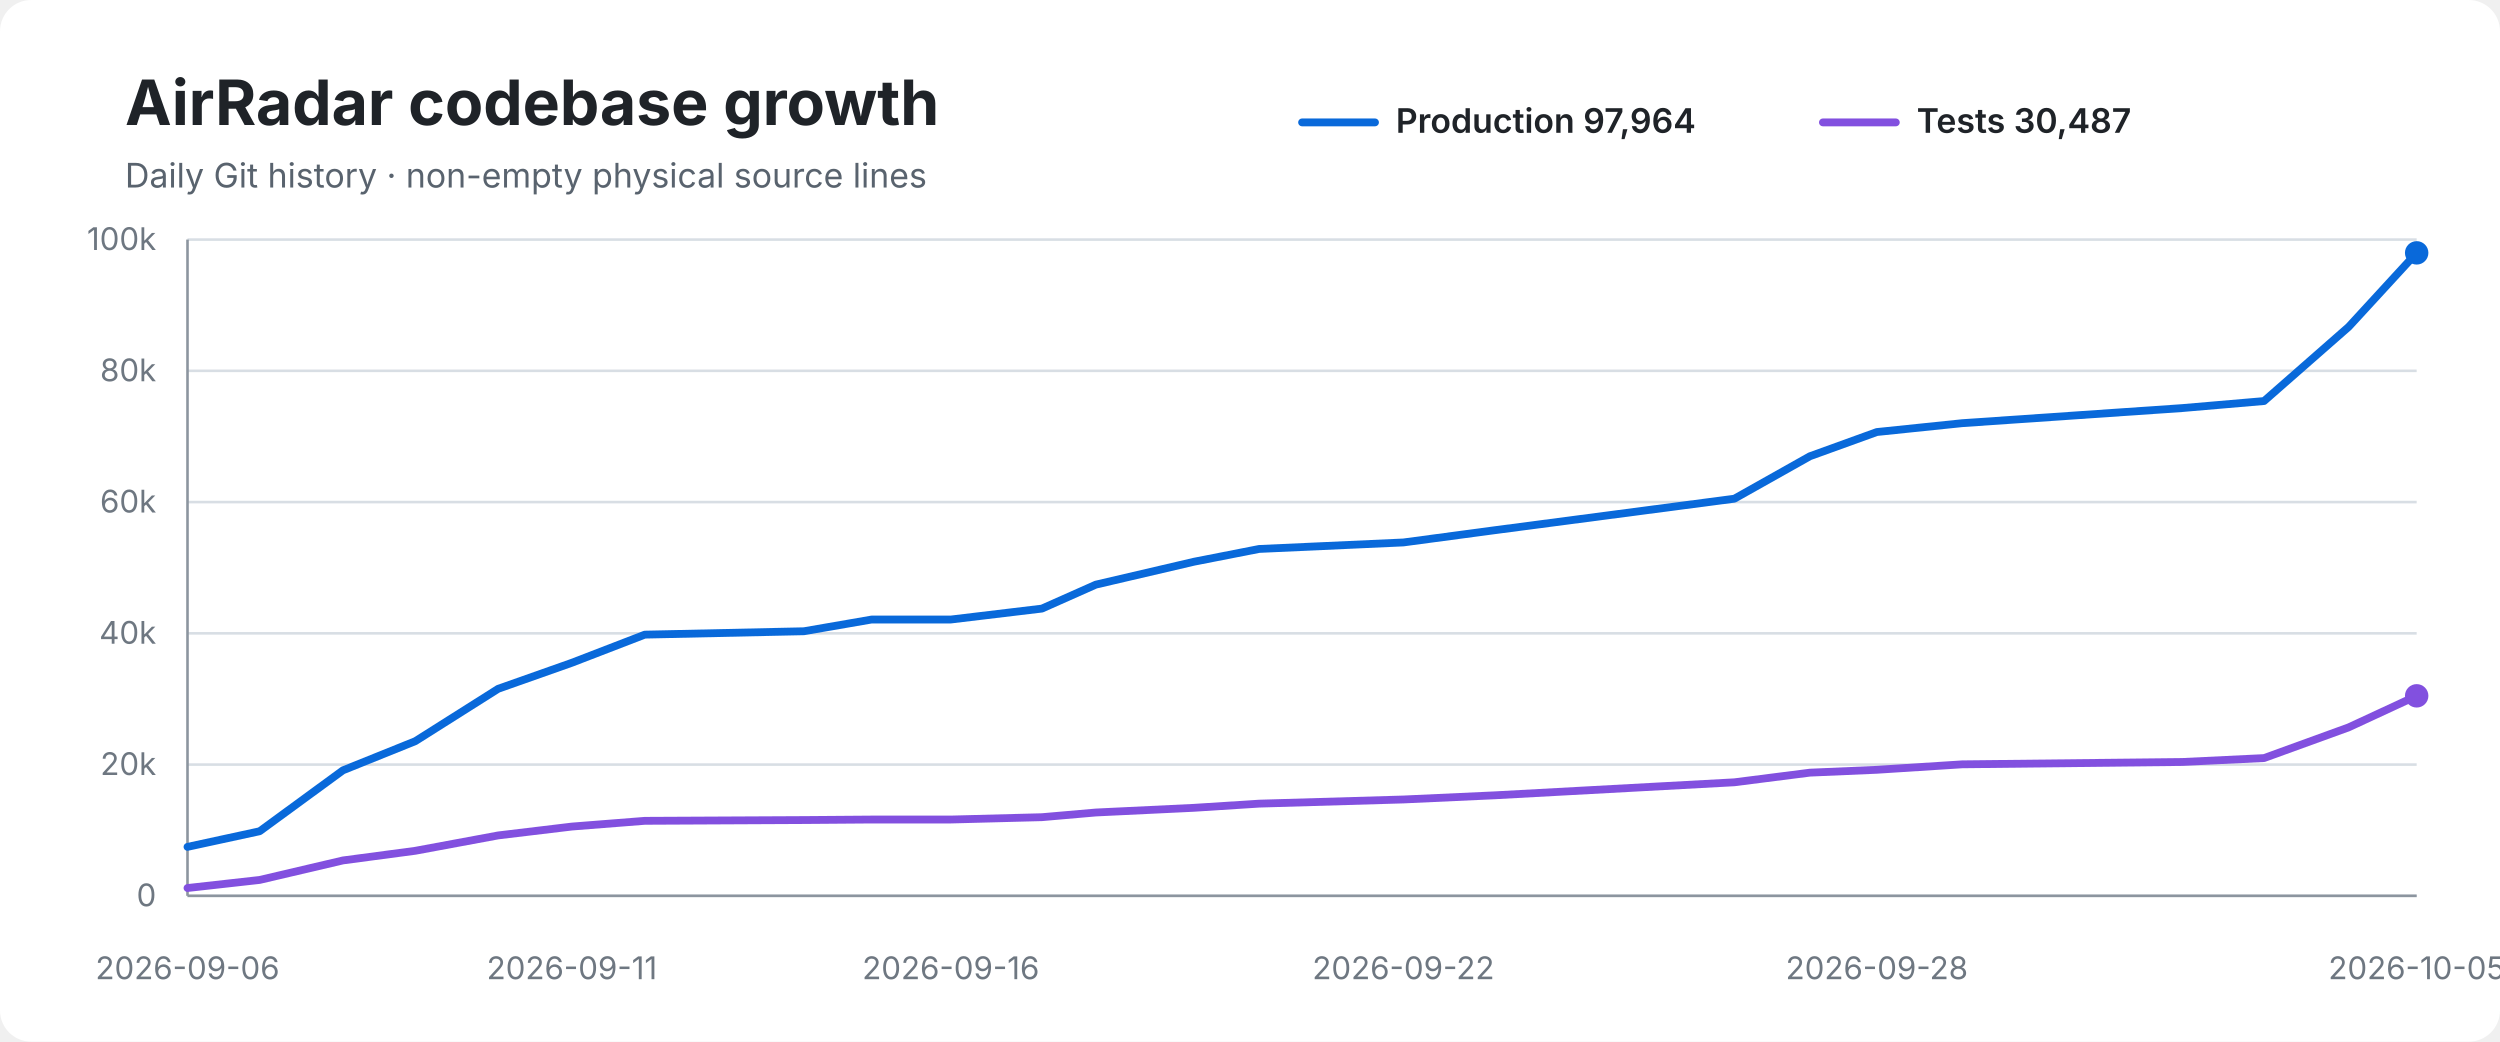
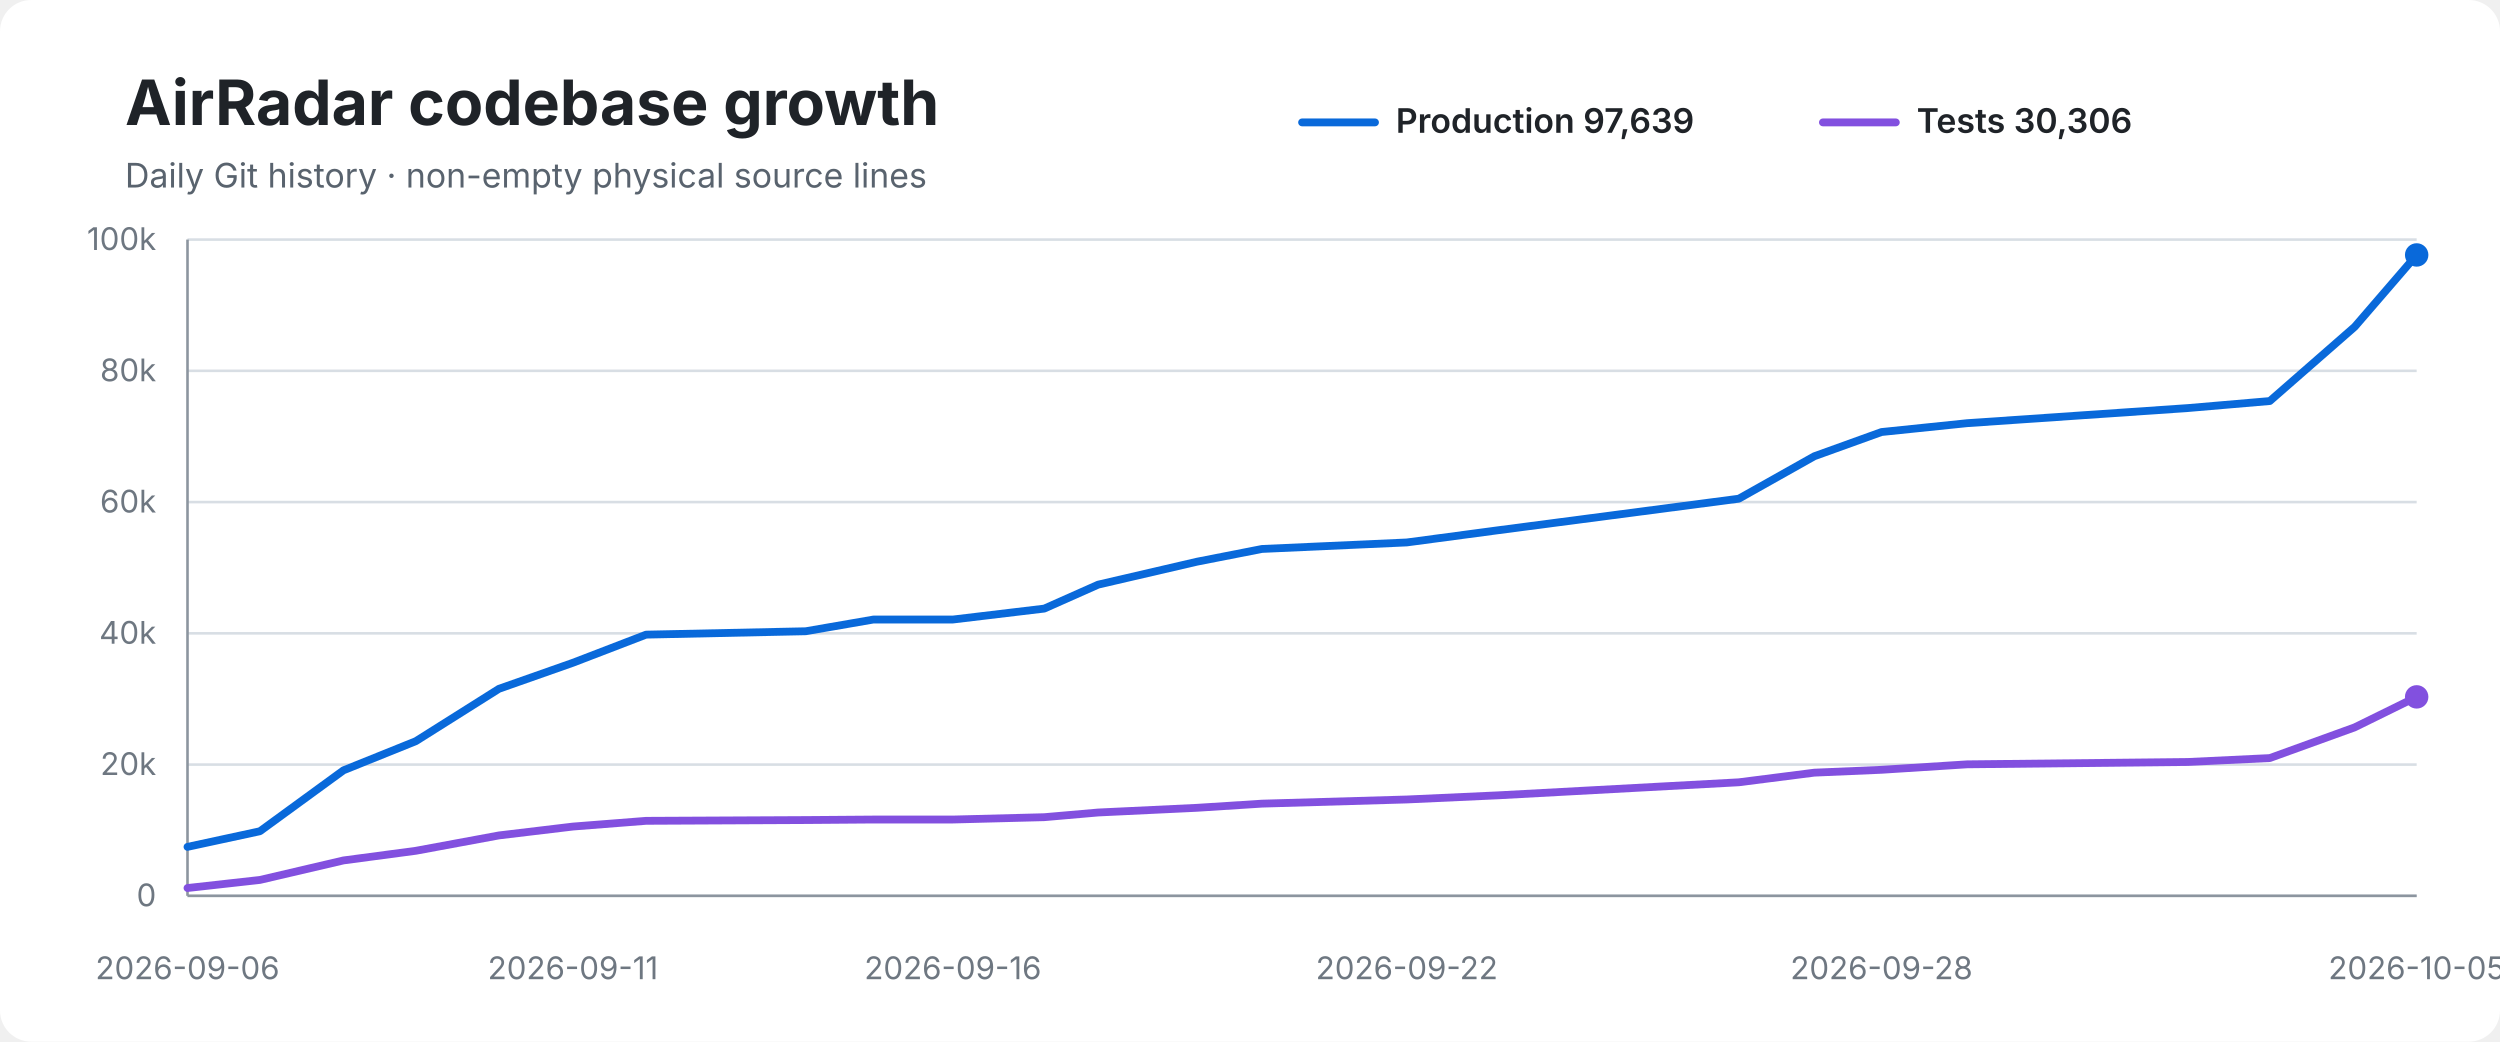
<svg xmlns="http://www.w3.org/2000/svg" width="960" height="400" viewBox="0 0 960 400" role="img" aria-labelledby="title desc">
  <rect width="100%" height="100%" rx="12" fill="#ffffff" />
  <text x="48" y="48" font-family="-apple-system,BlinkMacSystemFont,Segoe UI,sans-serif" font-size="24" font-weight="700" fill="#1f2328">AirRadar codebase growth</text>
  <text x="48" y="72" font-family="-apple-system,BlinkMacSystemFont,Segoe UI,sans-serif" font-size="13" fill="#59636e">Daily Git history · non-empty physical source lines</text>
  <line x1="500" y1="47" x2="528" y2="47" stroke="#0969da" stroke-width="3" stroke-linecap="round" />
-   <text x="536" y="51" font-family="-apple-system,BlinkMacSystemFont,Segoe UI,sans-serif" font-size="13" font-weight="600" fill="#1f2328">Production 97,964</text>
+   <text x="536" y="51" font-family="-apple-system,BlinkMacSystemFont,Segoe UI,sans-serif" font-size="13" font-weight="600" fill="#1f2328">Production 97,639</text>
  <line x1="700" y1="47" x2="728" y2="47" stroke="#8250df" stroke-width="3" stroke-linecap="round" />
-   <text x="736" y="51" font-family="-apple-system,BlinkMacSystemFont,Segoe UI,sans-serif" font-size="13" font-weight="600" fill="#1f2328">Tests 30,487</text>
+   <text x="736" y="51" font-family="-apple-system,BlinkMacSystemFont,Segoe UI,sans-serif" font-size="13" font-weight="600" fill="#1f2328">Tests 30,306</text>
  <line x1="72" y1="92.0" x2="928" y2="92.0" stroke="#d8dee4" stroke-width="1" />
  <text x="60" y="96.0" text-anchor="end" font-family="-apple-system,BlinkMacSystemFont,Segoe UI,sans-serif" font-size="12" fill="#6e7781">100k</text>
  <line x1="72" y1="142.4" x2="928" y2="142.4" stroke="#d8dee4" stroke-width="1" />
  <text x="60" y="146.4" text-anchor="end" font-family="-apple-system,BlinkMacSystemFont,Segoe UI,sans-serif" font-size="12" fill="#6e7781">80k</text>
  <line x1="72" y1="192.8" x2="928" y2="192.8" stroke="#d8dee4" stroke-width="1" />
  <text x="60" y="196.8" text-anchor="end" font-family="-apple-system,BlinkMacSystemFont,Segoe UI,sans-serif" font-size="12" fill="#6e7781">60k</text>
  <line x1="72" y1="243.2" x2="928" y2="243.2" stroke="#d8dee4" stroke-width="1" />
  <text x="60" y="247.2" text-anchor="end" font-family="-apple-system,BlinkMacSystemFont,Segoe UI,sans-serif" font-size="12" fill="#6e7781">40k</text>
  <line x1="72" y1="293.6" x2="928" y2="293.6" stroke="#d8dee4" stroke-width="1" />
  <text x="60" y="297.6" text-anchor="end" font-family="-apple-system,BlinkMacSystemFont,Segoe UI,sans-serif" font-size="12" fill="#6e7781">20k</text>
  <line x1="72" y1="344.0" x2="928" y2="344.0" stroke="#d8dee4" stroke-width="1" />
  <text x="60" y="348.0" text-anchor="end" font-family="-apple-system,BlinkMacSystemFont,Segoe UI,sans-serif" font-size="12" fill="#6e7781">0</text>
  <line x1="72" y1="92" x2="72" y2="344" stroke="#8c959f" stroke-width="1" />
  <line x1="72" y1="344" x2="928" y2="344" stroke="#8c959f" stroke-width="1" />
-   <path d="M 72.0 325.2 L 99.7 319.2 L 131.7 295.8 L 159.5 284.6 L 191.3 264.5 L 219.6 254.5 L 247.6 243.7 L 308.7 242.4 L 334.7 237.9 L 365.1 237.9 L 400.1 233.7 L 420.8 224.5 L 458.5 215.7 L 483.5 210.8 L 538.9 208.3 L 574.0 203.6 L 666.0 191.5 L 695.0 175.2 L 720.7 165.9 L 753.5 162.5 L 838.0 156.7 L 869.4 154.0 L 901.9 125.5 L 928.0 97.1" fill="none" stroke="#0969da" stroke-width="3" stroke-linecap="round" stroke-linejoin="round" />
-   <path d="M 72.0 341.0 L 99.7 337.9 L 131.7 330.4 L 159.5 326.7 L 191.3 320.8 L 219.6 317.4 L 247.6 315.2 L 308.7 314.9 L 334.7 314.7 L 365.1 314.7 L 400.1 313.8 L 420.8 312.0 L 458.5 310.2 L 483.5 308.6 L 538.9 307.0 L 574.0 305.4 L 666.0 300.4 L 695.0 296.7 L 720.7 295.6 L 753.5 293.5 L 838.0 292.6 L 869.4 291.1 L 901.9 279.3 L 928.0 267.2" fill="none" stroke="#8250df" stroke-width="3" stroke-linecap="round" stroke-linejoin="round" />
-   <circle cx="928.0" cy="97.1" r="4.5" fill="#0969da" />
-   <circle cx="928.0" cy="267.2" r="4.5" fill="#8250df" />
+   <path d="M 72.0 325.2 L 99.8 319.2 L 131.9 295.8 L 159.7 284.6 L 191.6 264.5 L 220.0 254.5 L 248.1 243.7 L 309.4 242.4 L 335.4 237.9 L 365.9 237.9 L 401.0 233.7 L 421.7 224.5 L 459.6 215.7 L 484.6 210.8 L 540.2 208.3 L 575.4 203.6 L 667.7 191.5 L 696.7 175.2 L 722.5 165.9 L 755.4 162.5 L 840.1 156.7 L 871.6 154.0 L 904.2 125.5 L 928.0 97.9" fill="none" stroke="#0969da" stroke-width="3" stroke-linecap="round" stroke-linejoin="round" />
+   <path d="M 72.0 341.0 L 99.8 337.9 L 131.9 330.4 L 159.7 326.7 L 191.6 320.8 L 220.0 317.4 L 248.1 315.2 L 309.4 314.9 L 335.4 314.7 L 365.9 314.7 L 401.0 313.8 L 421.7 312.0 L 459.6 310.2 L 484.6 308.6 L 540.2 307.0 L 575.4 305.4 L 667.7 300.4 L 696.7 296.7 L 722.5 295.6 L 755.4 293.5 L 840.1 292.6 L 871.6 291.1 L 904.2 279.3 L 928.0 267.6" fill="none" stroke="#8250df" stroke-width="3" stroke-linecap="round" stroke-linejoin="round" />
+   <circle cx="928.0" cy="97.9" r="4.5" fill="#0969da" />
+   <circle cx="928.0" cy="267.6" r="4.5" fill="#8250df" />
  <text x="72.0" y="376" text-anchor="middle" font-family="-apple-system,BlinkMacSystemFont,Segoe UI,sans-serif" font-size="12" fill="#6e7781">2026-09-06</text>
-   <text x="219.6" y="376" text-anchor="middle" font-family="-apple-system,BlinkMacSystemFont,Segoe UI,sans-serif" font-size="12" fill="#6e7781">2026-09-11</text>
-   <text x="365.1" y="376" text-anchor="middle" font-family="-apple-system,BlinkMacSystemFont,Segoe UI,sans-serif" font-size="12" fill="#6e7781">2026-09-16</text>
-   <text x="538.9" y="376" text-anchor="middle" font-family="-apple-system,BlinkMacSystemFont,Segoe UI,sans-serif" font-size="12" fill="#6e7781">2026-09-22</text>
-   <text x="720.7" y="376" text-anchor="middle" font-family="-apple-system,BlinkMacSystemFont,Segoe UI,sans-serif" font-size="12" fill="#6e7781">2026-09-28</text>
+   <text x="220.0" y="376" text-anchor="middle" font-family="-apple-system,BlinkMacSystemFont,Segoe UI,sans-serif" font-size="12" fill="#6e7781">2026-09-11</text>
+   <text x="365.9" y="376" text-anchor="middle" font-family="-apple-system,BlinkMacSystemFont,Segoe UI,sans-serif" font-size="12" fill="#6e7781">2026-09-16</text>
+   <text x="540.2" y="376" text-anchor="middle" font-family="-apple-system,BlinkMacSystemFont,Segoe UI,sans-serif" font-size="12" fill="#6e7781">2026-09-22</text>
+   <text x="722.5" y="376" text-anchor="middle" font-family="-apple-system,BlinkMacSystemFont,Segoe UI,sans-serif" font-size="12" fill="#6e7781">2026-09-28</text>
  <text x="928.0" y="376" text-anchor="middle" font-family="-apple-system,BlinkMacSystemFont,Segoe UI,sans-serif" font-size="12" fill="#6e7781">2026-10-05</text>
</svg>
